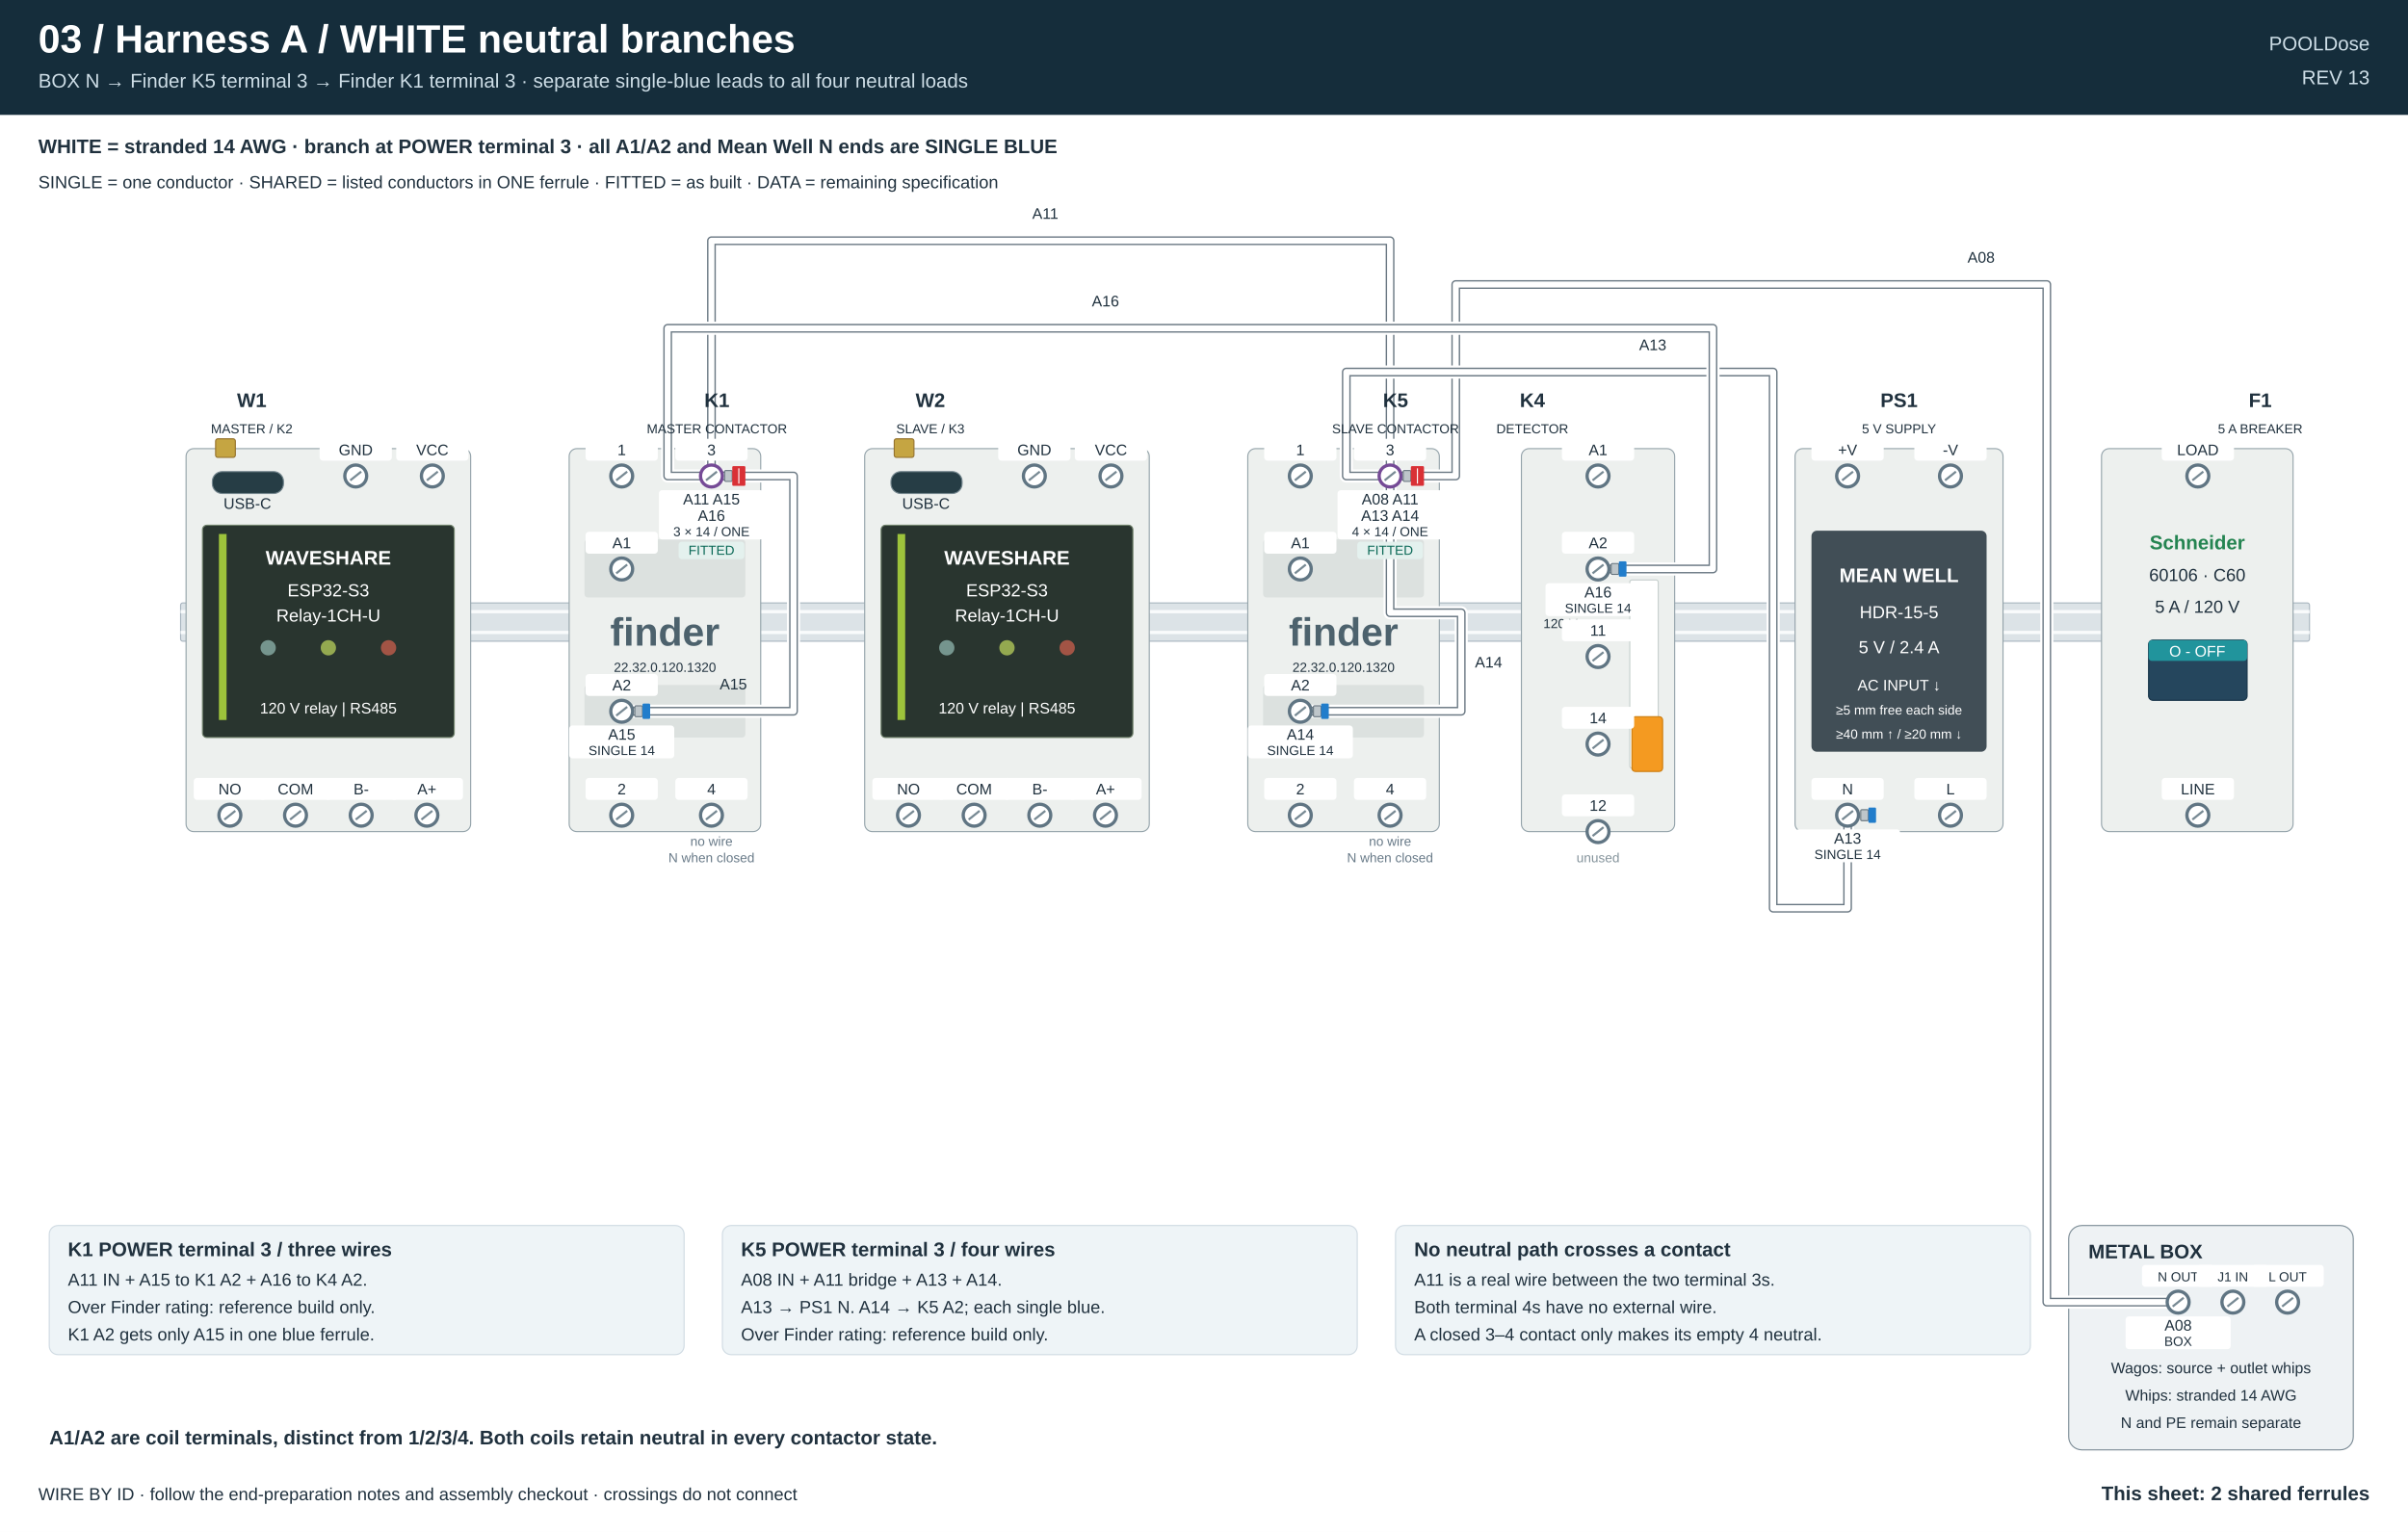
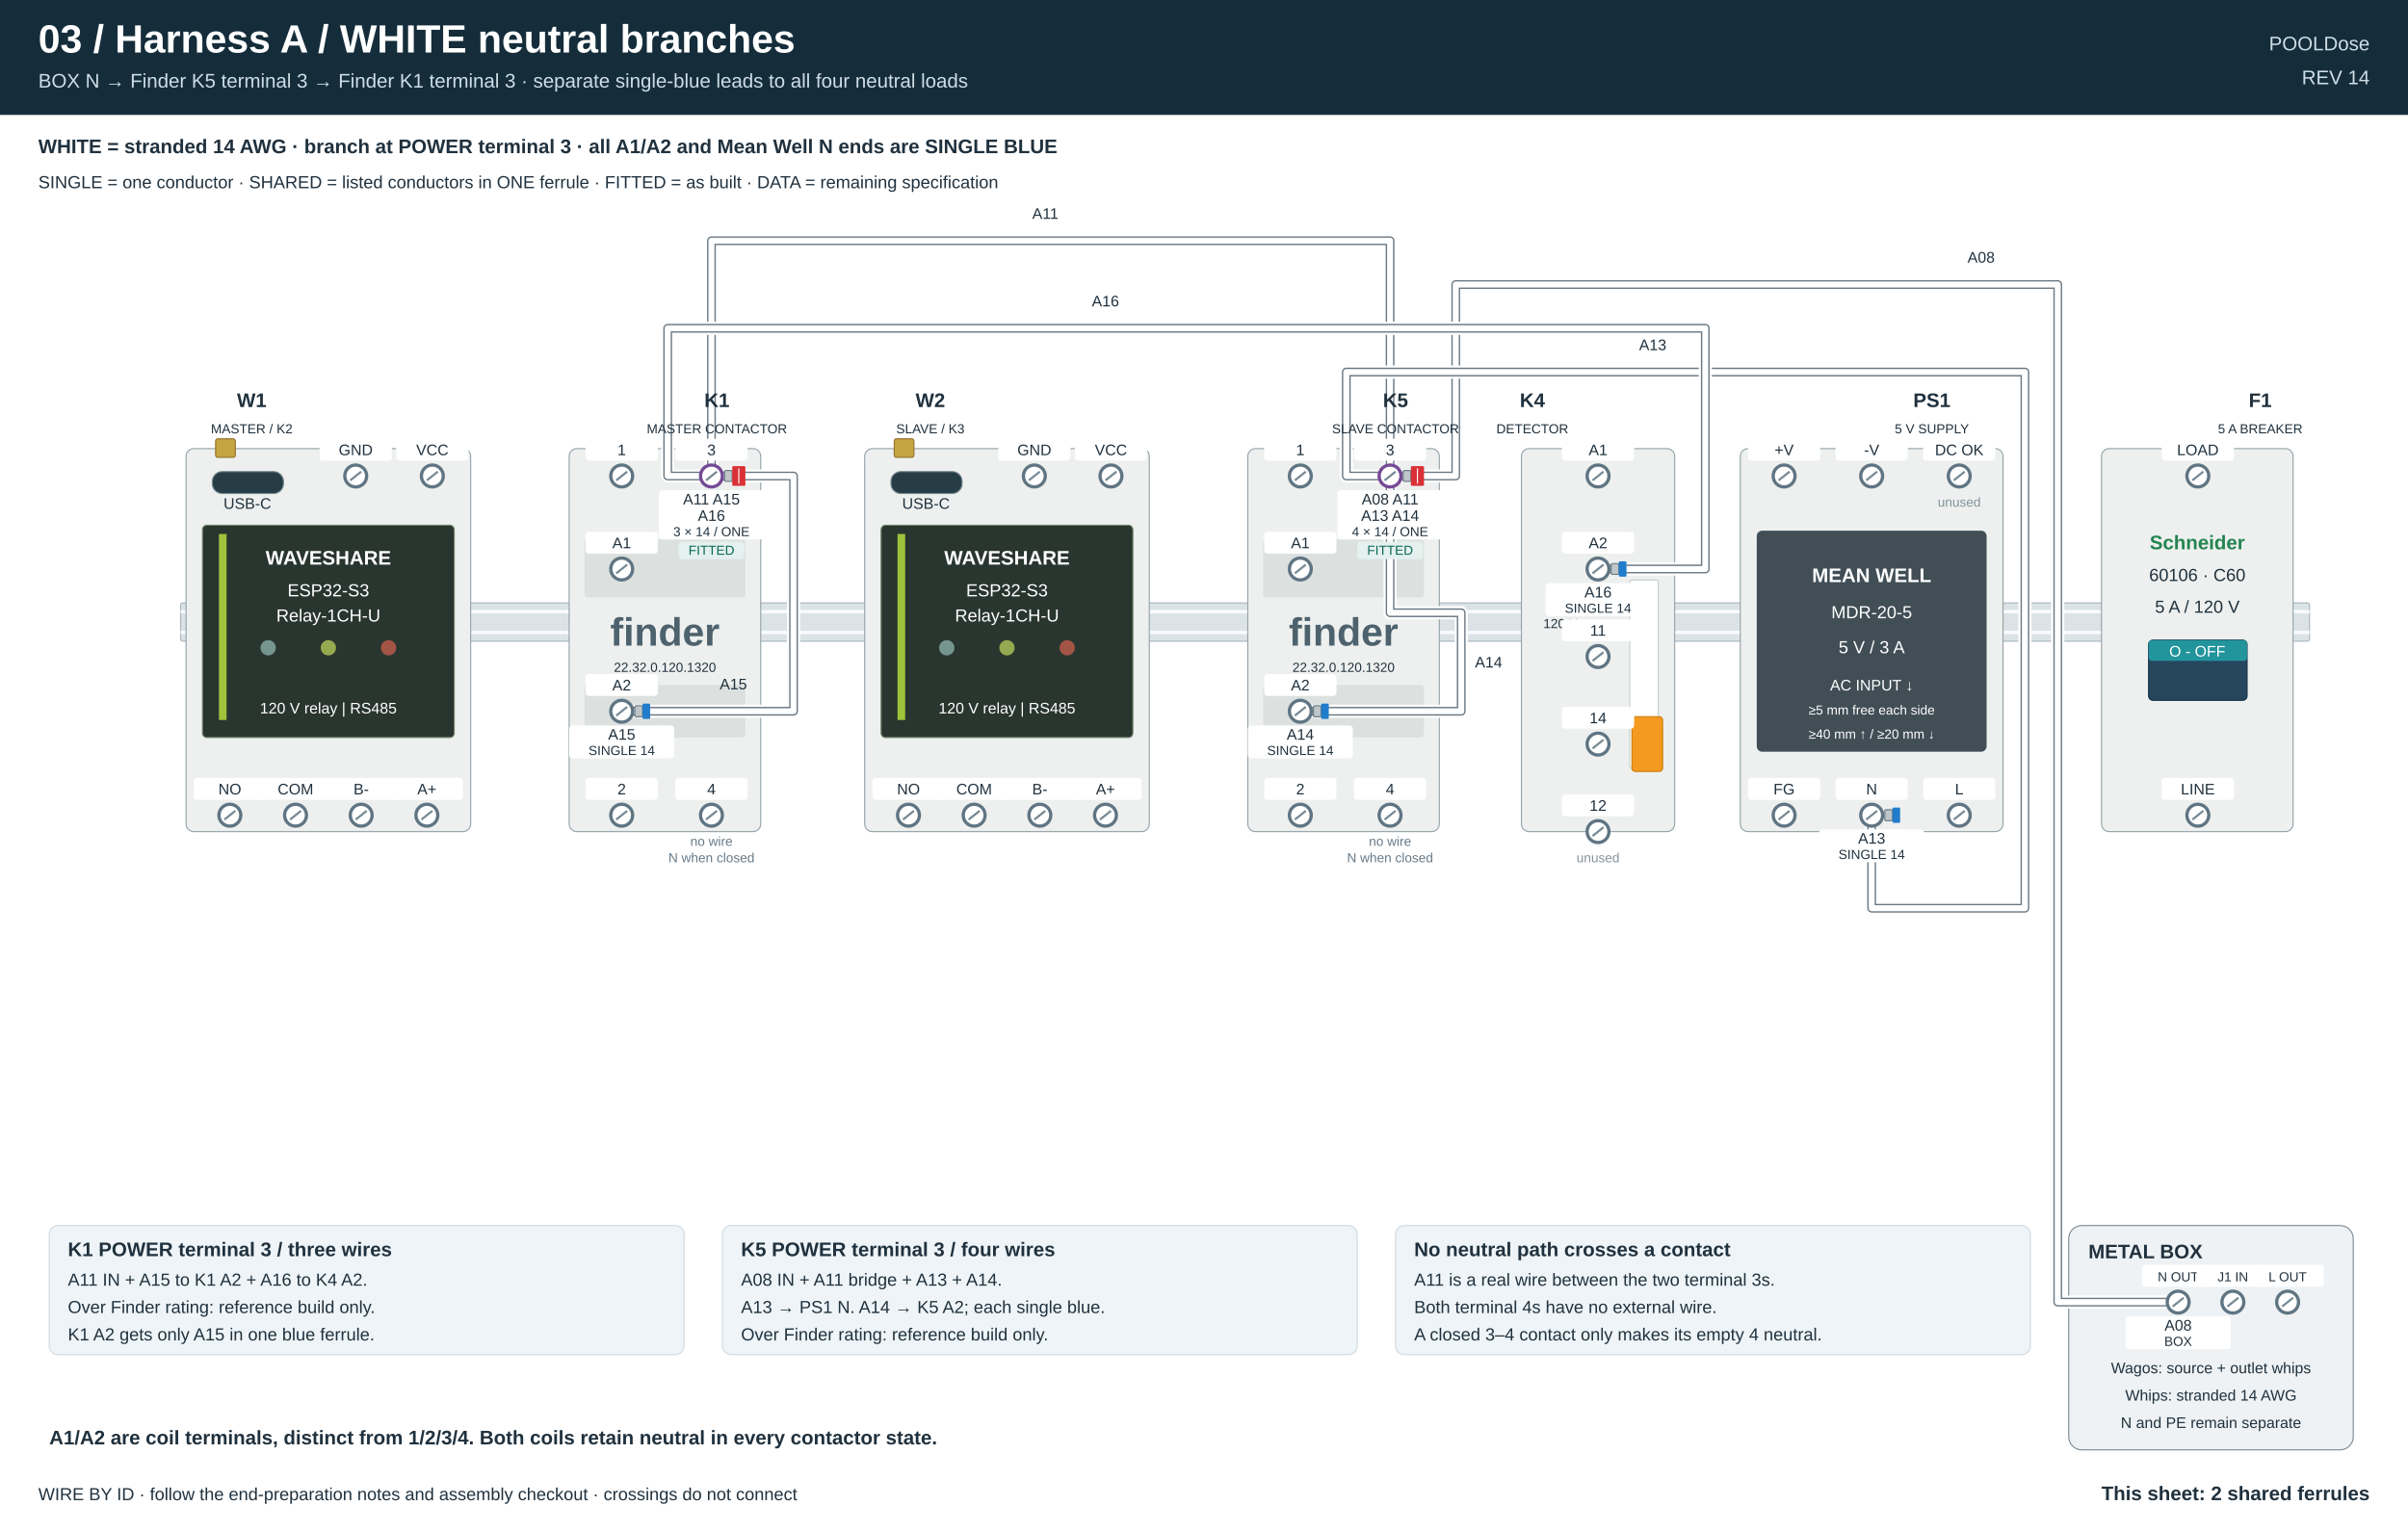
<svg xmlns="http://www.w3.org/2000/svg" width="2200" height="1400" viewBox="0 0 2200 1400" role="img" aria-label="A / WHITE neutral">
  <style>text{font-family:Arial,Helvetica,sans-serif;fill:#20313e}
.t-title{font-size:36px;font-weight:700;fill:white}.t-sub{font-size:18px;fill:#cedee7}
.t-label{font-size:18px;font-weight:700}.t-small{font-size:16px}.t-tiny{font-size:14px}
.t-micro{font-size:12px}.t-white{fill:white}.t-muted{fill:#677987}
.wire{cursor:pointer}.wire path{fill:none;stroke-linecap:round;stroke-linejoin:round}
.endpoint{cursor:pointer}.wire.muted,.endpoint.muted{opacity:.12}.wire.selected .halo{stroke:#f3bb42;stroke-width:15}
.endpoint.selected .screw{fill:#ffe599;stroke:#916012;stroke-width:4}
.wire:focus,.endpoint:focus{outline:3px solid #e7ac36}.unused{fill:#85939d}
</style>
  <rect x="0" y="0" width="2200" height="1400" fill="#fff" stroke="none" rx="0" />
  <rect x="0" y="0" width="2200" height="105" fill="#152d3b" stroke="none" rx="0" />
  <text x="35" y="48" class="t-title">03  /  Harness A / WHITE neutral branches</text>
  <text x="35" y="80" class="t-sub">BOX N → Finder K5 terminal 3 → Finder K1 terminal 3 · separate single-blue leads to all four neutral loads</text>
  <text x="2165" y="46" class="t-sub" text-anchor="end">POOLDose</text>
-   <text x="2165" y="77" class="t-sub" text-anchor="end">REV 13</text>
+   <text x="2165" y="77" class="t-sub" text-anchor="end">REV 14</text>
  <text x="35" y="140" class="t-label">WHITE = stranded 14 AWG   ·   branch at POWER terminal 3   ·   all A1/A2 and Mean Well N ends are SINGLE BLUE</text>
  <text x="35" y="172" class="t-small">SINGLE = one conductor   ·   SHARED = listed conductors in ONE ferrule   ·   FITTED = as built   ·   DATA = remaining specification</text>
  <rect x="165" y="551" width="1945" height="35" fill="#dce3e7" stroke="#a8b5bf" rx="2" />
  <path d="M165 559 H2110 M165 578 H2110" fill="none" stroke="#f9fbfc" stroke-width="3" />
  <g class="device" data-device="W1" data-x="170">
    <rect x="170" y="410" width="260" height="350" fill="#edf0ee" stroke="#94a3aa" rx="7" />
    <rect x="185" y="480" width="230" height="194" fill="#29352f" stroke="#70826b" rx="4" />
    <rect x="200" y="488" width="7" height="170" fill="#9dc33b" stroke="none" rx="0" />
    <text x="300.0" y="516" class="t-label" text-anchor="middle" style="fill:#fff">WAVESHARE</text>
    <text x="300.0" y="545" class="t-small" text-anchor="middle" style="fill:#fff">ESP32-S3</text>
    <text x="300.0" y="568" class="t-small" text-anchor="middle" style="fill:#fff">Relay-1CH-U</text>
    <circle cx="245" cy="592" r="7" fill="#75958e" stroke="none" />
    <circle cx="300" cy="592" r="7" fill="#94a950" stroke="none" />
    <circle cx="355" cy="592" r="7" fill="#a25445" stroke="none" />
    <text x="300.0" y="652" class="t-tiny" text-anchor="middle" style="fill:#fff">120 V relay | RS485</text>
    <rect x="194" y="431" width="65" height="20" fill="#263d45" stroke="#74868e" rx="9" />
    <text x="226" y="465" class="t-tiny" text-anchor="middle">USB-C</text>
    <rect x="197" y="401" width="18" height="17" fill="#c5a542" stroke="#94712c" rx="2" />
  </g>
  <g class="device" data-device="K1" data-x="520">
    <rect x="520" y="410" width="175" height="350" fill="#edf0ee" stroke="#94a3aa" rx="7" />
    <rect x="534" y="493" width="147" height="53" fill="#dce1df" stroke="none" rx="3" />
    <rect x="534" y="626" width="147" height="48" fill="#dce1df" stroke="none" rx="3" />
    <text x="607.5" y="590" class="t-title" text-anchor="middle" style="fill:#4d626d">finder</text>
    <text x="607.5" y="614" class="t-micro" text-anchor="middle">22.32.0.120.1320</text>
  </g>
  <g class="device" data-device="W2" data-x="790">
    <rect x="790" y="410" width="260" height="350" fill="#edf0ee" stroke="#94a3aa" rx="7" />
    <rect x="805" y="480" width="230" height="194" fill="#29352f" stroke="#70826b" rx="4" />
    <rect x="820" y="488" width="7" height="170" fill="#9dc33b" stroke="none" rx="0" />
    <text x="920.0" y="516" class="t-label" text-anchor="middle" style="fill:#fff">WAVESHARE</text>
    <text x="920.0" y="545" class="t-small" text-anchor="middle" style="fill:#fff">ESP32-S3</text>
    <text x="920.0" y="568" class="t-small" text-anchor="middle" style="fill:#fff">Relay-1CH-U</text>
    <circle cx="865" cy="592" r="7" fill="#75958e" stroke="none" />
    <circle cx="920" cy="592" r="7" fill="#94a950" stroke="none" />
    <circle cx="975" cy="592" r="7" fill="#a25445" stroke="none" />
    <text x="920.0" y="652" class="t-tiny" text-anchor="middle" style="fill:#fff">120 V relay | RS485</text>
    <rect x="814" y="431" width="65" height="20" fill="#263d45" stroke="#74868e" rx="9" />
    <text x="846" y="465" class="t-tiny" text-anchor="middle">USB-C</text>
    <rect x="817" y="401" width="18" height="17" fill="#c5a542" stroke="#94712c" rx="2" />
  </g>
  <g class="device" data-device="K5" data-x="1140">
    <rect x="1140" y="410" width="175" height="350" fill="#edf0ee" stroke="#94a3aa" rx="7" />
    <rect x="1154" y="493" width="147" height="53" fill="#dce1df" stroke="none" rx="3" />
    <rect x="1154" y="626" width="147" height="48" fill="#dce1df" stroke="none" rx="3" />
    <text x="1227.5" y="590" class="t-title" text-anchor="middle" style="fill:#4d626d">finder</text>
    <text x="1227.5" y="614" class="t-micro" text-anchor="middle">22.32.0.120.1320</text>
  </g>
  <g class="device" data-device="K4" data-x="1390">
    <rect x="1390" y="410" width="140" height="350" fill="#edf0ee" stroke="#94a3aa" rx="7" />
    <rect x="1489" y="530" width="26" height="172" fill="#fff" stroke="#c6cfcd" rx="2" />
    <rect x="1491" y="655" width="28" height="50" fill="#f49a21" stroke="#cc7b0c" rx="3" />
    <text x="1410" y="574" class="t-micro">120 V</text>
  </g>
-   <g class="device" data-device="PS1" data-x="1640">
-     <rect x="1640" y="410" width="190" height="350" fill="#edf0ee" stroke="#94a3aa" rx="7" />
-     <rect x="1655" y="485" width="160" height="202" fill="#414e56" stroke="none" rx="5" />
-     <text x="1735.0" y="532" class="t-label" text-anchor="middle" style="fill:#fff">MEAN WELL</text>
-     <text x="1735.0" y="565" class="t-small" text-anchor="middle" style="fill:#fff">HDR-15-5</text>
-     <text x="1735.0" y="597" class="t-small" text-anchor="middle" style="fill:#fff">5 V / 2.4 A</text>
-     <text x="1735.0" y="631" class="t-tiny" text-anchor="middle" style="fill:#fff">AC INPUT ↓</text>
-     <text x="1735.0" y="653" class="t-micro" text-anchor="middle" style="fill:#fff">≥5 mm free each side</text>
-     <text x="1735.0" y="675" class="t-micro" text-anchor="middle" style="fill:#fff">≥40 mm ↑ / ≥20 mm ↓</text>
+   <g class="device" data-device="PS1" data-x="1590">
+     <rect x="1590" y="410" width="240" height="350" fill="#edf0ee" stroke="#94a3aa" rx="7" />
+     <rect x="1605" y="485" width="210" height="202" fill="#414e56" stroke="none" rx="5" />
+     <text x="1710.0" y="532" class="t-label" text-anchor="middle" style="fill:#fff">MEAN WELL</text>
+     <text x="1710.0" y="565" class="t-small" text-anchor="middle" style="fill:#fff">MDR-20-5</text>
+     <text x="1710.0" y="597" class="t-small" text-anchor="middle" style="fill:#fff">5 V / 3 A</text>
+     <text x="1710.0" y="631" class="t-tiny" text-anchor="middle" style="fill:#fff">AC INPUT ↓</text>
+     <text x="1710.0" y="653" class="t-micro" text-anchor="middle" style="fill:#fff">≥5 mm free each side</text>
+     <text x="1710.0" y="675" class="t-micro" text-anchor="middle" style="fill:#fff">≥40 mm ↑ / ≥20 mm ↓</text>
  </g>
  <g class="device" data-device="F1" data-x="1920">
    <rect x="1920" y="410" width="175" height="350" fill="#edf0ee" stroke="#94a3aa" rx="7" />
    <text x="2007.5" y="502" class="t-label" text-anchor="middle" style="fill:#248451">Schneider</text>
    <text x="2007.5" y="531" class="t-small" text-anchor="middle">60106 · C60</text>
    <text x="2007.5" y="560" class="t-small" text-anchor="middle">5 A / 120 V</text>
    <rect x="1963" y="585" width="90" height="55" fill="#25465d" stroke="#153246" rx="4" />
    <rect x="1963" y="585" width="90" height="19" fill="#21949c" stroke="none" rx="3" />
    <text x="2007.5" y="600" class="t-tiny" text-anchor="middle" style="fill:#fff">O - OFF</text>
  </g>
  <rect x="1890" y="1120" width="260" height="205" fill="#eef2f4" stroke="#7b8b95" rx="12" />
  <text x="1908" y="1150" class="t-label">METAL BOX</text>
  <text x="2020" y="1255" class="t-tiny" text-anchor="middle">Wagos: source + outlet whips</text>
  <text x="2020" y="1280" class="t-tiny" text-anchor="middle">Whips: stranded 14 AWG</text>
  <text x="2020" y="1305" class="t-tiny" text-anchor="middle">N and PE remain separate</text>
  <g class="wire" data-wires="A08" tabindex="0" role="button" aria-label="A08: White, Inside metal box: neutral Wago joins source-whip neutral, outlet-whip neutral and white A08 lead OUT to K5 Finder: top outer RIGHT / neutral branch screw 3">
-     <path d="M1990,1190 L1870,1190 L1870,260 L1330,260 L1330,435 L1270,435" fill="none" stroke="#fff" stroke-width="12" class="halo" />
-     <path d="M1990,1190 L1870,1190 L1870,260 L1330,260 L1330,435 L1270,435" fill="none" stroke="#6a7883" stroke-width="8" />
-     <path d="M1990,1190 L1870,1190 L1870,260 L1330,260 L1330,435 L1270,435" fill="none" stroke="#ffffff" stroke-width="5.5" id="wire-A08" data-from="BOX:N" data-to="K5:3" />
+     <path d="M1990,1190 L1880,1190 L1880,260 L1330,260 L1330,435 L1270,435" fill="none" stroke="#fff" stroke-width="12" class="halo" />
+     <path d="M1990,1190 L1880,1190 L1880,260 L1330,260 L1330,435 L1270,435" fill="none" stroke="#6a7883" stroke-width="8" />
+     <path d="M1990,1190 L1880,1190 L1880,260 L1330,260 L1330,435 L1270,435" fill="none" stroke="#ffffff" stroke-width="5.5" id="wire-A08" data-from="BOX:N" data-to="K5:3" />
  </g>
  <g class="wire" data-wires="A11" tabindex="0" role="button" aria-label="A11: White, K5 Finder: top outer RIGHT / neutral branch screw 3 to K1 Finder: top outer RIGHT / neutral branch screw 3">
    <path d="M1270,435 L1270,220 L650,220 L650,435" fill="none" stroke="#fff" stroke-width="12" class="halo" />
    <path d="M1270,435 L1270,220 L650,220 L650,435" fill="none" stroke="#6a7883" stroke-width="8" />
    <path d="M1270,435 L1270,220 L650,220 L650,435" fill="none" stroke="#ffffff" stroke-width="5.5" id="wire-A11" data-from="K5:3" data-to="K1:3" />
  </g>
-   <g class="wire" data-wires="A13" tabindex="0" role="button" aria-label="A13: White, K5 Finder: top outer RIGHT / neutral branch screw 3 to PS1 bottom LEFT N, terminal 3">
-     <path d="M1270,435 L1230,435 L1230,340 L1620,340 L1620,830 L1688,830 L1688,745" fill="none" stroke="#fff" stroke-width="12" class="halo" />
-     <path d="M1270,435 L1230,435 L1230,340 L1620,340 L1620,830 L1688,830 L1688,745" fill="none" stroke="#6a7883" stroke-width="8" />
-     <path d="M1270,435 L1230,435 L1230,340 L1620,340 L1620,830 L1688,830 L1688,745" fill="none" stroke="#ffffff" stroke-width="5.5" id="wire-A13" data-from="K5:3" data-to="PS1:N" />
+   <g class="wire" data-wires="A13" tabindex="0" role="button" aria-label="A13: White, K5 Finder: top outer RIGHT / neutral branch screw 3 to PS1 bottom MIDDLE N">
+     <path d="M1270,435 L1230,435 L1230,340 L1850,340 L1850,830 L1710,830 L1710,745" fill="none" stroke="#fff" stroke-width="12" class="halo" />
+     <path d="M1270,435 L1230,435 L1230,340 L1850,340 L1850,830 L1710,830 L1710,745" fill="none" stroke="#6a7883" stroke-width="8" />
+     <path d="M1270,435 L1230,435 L1230,340 L1850,340 L1850,830 L1710,830 L1710,745" fill="none" stroke="#ffffff" stroke-width="5.5" id="wire-A13" data-from="K5:3" data-to="PS1:N" />
  </g>
  <g class="wire" data-wires="A14" tabindex="0" role="button" aria-label="A14: White, K5 Finder: top outer RIGHT / neutral branch screw 3 to K5 Finder: lower inner ledge screw A2">
    <path d="M1270,435 L1270,560 L1335,560 L1335,650 L1188,650" fill="none" stroke="#fff" stroke-width="12" class="halo" />
    <path d="M1270,435 L1270,560 L1335,560 L1335,650 L1188,650" fill="none" stroke="#6a7883" stroke-width="8" />
    <path d="M1270,435 L1270,560 L1335,560 L1335,650 L1188,650" fill="none" stroke="#ffffff" stroke-width="5.5" id="wire-A14" data-from="K5:3" data-to="K5:A2" />
  </g>
  <g class="wire" data-wires="A15" tabindex="0" role="button" aria-label="A15: White, K1 Finder: top outer RIGHT / neutral branch screw 3 to K1 Finder: lower inner ledge screw A2">
    <path d="M650,435 L725,435 L725,650 L568,650" fill="none" stroke="#fff" stroke-width="12" class="halo" />
    <path d="M650,435 L725,435 L725,650 L568,650" fill="none" stroke="#6a7883" stroke-width="8" />
    <path d="M650,435 L725,435 L725,650 L568,650" fill="none" stroke="#ffffff" stroke-width="5.5" id="wire-A15" data-from="K1:3" data-to="K1:A2" />
  </g>
  <g class="wire" data-wires="A16" tabindex="0" role="button" aria-label="A16: White, K1 Finder: top outer RIGHT / neutral branch screw 3 to K4 top inner A2 input clamp">
-     <path d="M650,435 L610,435 L610,300 L1565,300 L1565,520 L1460,520" fill="none" stroke="#fff" stroke-width="12" class="halo" />
-     <path d="M650,435 L610,435 L610,300 L1565,300 L1565,520 L1460,520" fill="none" stroke="#6a7883" stroke-width="8" />
-     <path d="M650,435 L610,435 L610,300 L1565,300 L1565,520 L1460,520" fill="none" stroke="#ffffff" stroke-width="5.5" id="wire-A16" data-from="K1:3" data-to="K4:A2" />
+     <path d="M650,435 L610,435 L610,300 L1558,300 L1558,520 L1460,520" fill="none" stroke="#fff" stroke-width="12" class="halo" />
+     <path d="M650,435 L610,435 L610,300 L1558,300 L1558,520 L1460,520" fill="none" stroke="#6a7883" stroke-width="8" />
+     <path d="M650,435 L610,435 L610,300 L1558,300 L1558,520 L1460,520" fill="none" stroke="#ffffff" stroke-width="5.5" id="wire-A16" data-from="K1:3" data-to="K4:A2" />
  </g>
  <text x="230" y="372" class="t-label" text-anchor="middle">W1</text>
  <text x="230" y="396" class="t-micro" text-anchor="middle">MASTER / K2</text>
  <text x="655" y="372" class="t-label" text-anchor="middle">K1</text>
  <text x="655" y="396" class="t-micro" text-anchor="middle">MASTER CONTACTOR</text>
  <text x="850" y="372" class="t-label" text-anchor="middle">W2</text>
  <text x="850" y="396" class="t-micro" text-anchor="middle">SLAVE / K3</text>
  <text x="1275" y="372" class="t-label" text-anchor="middle">K5</text>
  <text x="1275" y="396" class="t-micro" text-anchor="middle">SLAVE CONTACTOR</text>
  <text x="1400" y="372" class="t-label" text-anchor="middle">K4</text>
  <text x="1400" y="396" class="t-micro" text-anchor="middle">DETECTOR</text>
-   <text x="1735" y="372" class="t-label" text-anchor="middle">PS1</text>
-   <text x="1735" y="396" class="t-micro" text-anchor="middle">5 V SUPPLY</text>
+   <text x="1765" y="372" class="t-label" text-anchor="middle">PS1</text>
+   <text x="1765" y="396" class="t-micro" text-anchor="middle">5 V SUPPLY</text>
  <text x="2065" y="372" class="t-label" text-anchor="middle">F1</text>
  <text x="2065" y="396" class="t-micro" text-anchor="middle">5 A BREAKER</text>
  <g class="endpoint" data-endpoint="W1:GND" data-wires="" data-prep="" data-status="">
    <circle cx="325" cy="435" r="10" fill="#fff" stroke="#607583" class="screw" stroke-width="3" />
    <path d="M320 439 l10 -8" fill="none" stroke="#788a94" stroke-width="2" />
    <rect x="292" y="401" width="66" height="20" fill="#fff" stroke="none" rx="3" />
    <text x="325" y="416" class="t-tiny" text-anchor="middle">GND</text>
  </g>
  <g class="endpoint" data-endpoint="W1:VCC" data-wires="" data-prep="" data-status="">
    <circle cx="395" cy="435" r="10" fill="#fff" stroke="#607583" class="screw" stroke-width="3" />
    <path d="M390 439 l10 -8" fill="none" stroke="#788a94" stroke-width="2" />
    <rect x="362" y="401" width="66" height="20" fill="#fff" stroke="none" rx="3" />
    <text x="395" y="416" class="t-tiny" text-anchor="middle">VCC</text>
  </g>
  <g class="endpoint" data-endpoint="W1:NO" data-wires="" data-prep="" data-status="">
    <circle cx="210" cy="745" r="10" fill="#fff" stroke="#607583" class="screw" stroke-width="3" />
    <path d="M205 749 l10 -8" fill="none" stroke="#788a94" stroke-width="2" />
    <rect x="177" y="711" width="66" height="20" fill="#fff" stroke="none" rx="3" />
    <text x="210" y="726" class="t-tiny" text-anchor="middle">NO</text>
  </g>
  <g class="endpoint" data-endpoint="W1:COM" data-wires="" data-prep="" data-status="">
    <circle cx="270" cy="745" r="10" fill="#fff" stroke="#607583" class="screw" stroke-width="3" />
    <path d="M265 749 l10 -8" fill="none" stroke="#788a94" stroke-width="2" />
    <rect x="237" y="711" width="66" height="20" fill="#fff" stroke="none" rx="3" />
    <text x="270" y="726" class="t-tiny" text-anchor="middle">COM</text>
  </g>
  <g class="endpoint" data-endpoint="W1:B-" data-wires="" data-prep="" data-status="">
    <circle cx="330" cy="745" r="10" fill="#fff" stroke="#607583" class="screw" stroke-width="3" />
    <path d="M325 749 l10 -8" fill="none" stroke="#788a94" stroke-width="2" />
    <rect x="297" y="711" width="66" height="20" fill="#fff" stroke="none" rx="3" />
    <text x="330" y="726" class="t-tiny" text-anchor="middle">B-</text>
  </g>
  <g class="endpoint" data-endpoint="W1:A+" data-wires="" data-prep="" data-status="">
    <circle cx="390" cy="745" r="10" fill="#fff" stroke="#607583" class="screw" stroke-width="3" />
    <path d="M385 749 l10 -8" fill="none" stroke="#788a94" stroke-width="2" />
    <rect x="357" y="711" width="66" height="20" fill="#fff" stroke="none" rx="3" />
    <text x="390" y="726" class="t-tiny" text-anchor="middle">A+</text>
  </g>
  <g class="endpoint" data-endpoint="K1:1" data-wires="" data-prep="" data-status="">
    <circle cx="568" cy="435" r="10" fill="#fff" stroke="#607583" class="screw" stroke-width="3" />
    <path d="M563 439 l10 -8" fill="none" stroke="#788a94" stroke-width="2" />
    <rect x="535" y="401" width="66" height="20" fill="#fff" stroke="none" rx="3" />
    <text x="568" y="416" class="t-tiny" text-anchor="middle">1</text>
  </g>
  <g class="endpoint" data-endpoint="K1:3" data-wires="A11 A15 A16" data-prep="M3_14" data-status="FITTED">
    <circle cx="650" cy="435" r="10" fill="#fff" stroke="#754a96" class="screw" stroke-width="3" />
    <path d="M645 439 l10 -8" fill="none" stroke="#788a94" stroke-width="2" />
    <rect x="617" y="401" width="66" height="20" fill="#fff" stroke="none" rx="3" />
    <text x="650" y="416" class="t-tiny" text-anchor="middle">3</text>
    <rect x="602" y="448" width="96" height="45" fill="#fff" stroke="none" rx="3" />
    <text x="650" y="461" class="t-tiny" text-anchor="middle">A11 A15</text>
    <text x="650" y="476" class="t-tiny" text-anchor="middle">A16</text>
    <text x="650" y="490" class="t-micro" text-anchor="middle">3 × 14 / ONE</text>
    <rect x="620" y="495" width="60" height="16" fill="#e4f1ee" stroke="none" rx="3" />
    <text x="650" y="507" class="t-micro" text-anchor="middle" style="fill:#0a6856">FITTED</text>
    <rect x="662" y="430" width="7" height="10" fill="#bec6ca" stroke="#67757e" rx="1" />
    <rect x="669" y="426" width="12" height="18" fill="#d93136" stroke="none" rx="1" />
    <path d="M675 428 V442" fill="none" stroke="#fff" stroke-width="1" />
  </g>
  <g class="endpoint" data-endpoint="K1:A1" data-wires="" data-prep="" data-status="">
    <circle cx="568" cy="520" r="10" fill="#fff" stroke="#607583" class="screw" stroke-width="3" />
    <path d="M563 524 l10 -8" fill="none" stroke="#788a94" stroke-width="2" />
    <rect x="535" y="486" width="66" height="20" fill="#fff" stroke="none" rx="3" />
    <text x="568" y="501" class="t-tiny" text-anchor="middle">A1</text>
  </g>
  <g class="endpoint" data-endpoint="K1:A2" data-wires="A15" data-prep="S14" data-status="FITTED">
    <circle cx="568" cy="650" r="10" fill="#fff" stroke="#607583" class="screw" stroke-width="3" />
    <path d="M563 654 l10 -8" fill="none" stroke="#788a94" stroke-width="2" />
    <rect x="535" y="616" width="66" height="20" fill="#fff" stroke="none" rx="3" />
    <text x="568" y="631" class="t-tiny" text-anchor="middle">A2</text>
    <rect x="520" y="663" width="96" height="30" fill="#fff" stroke="none" rx="3" />
    <text x="568" y="676" class="t-tiny" text-anchor="middle">A15</text>
    <text x="568" y="690" class="t-micro" text-anchor="middle">SINGLE 14</text>
    <rect x="580" y="645" width="7" height="10" fill="#bec6ca" stroke="#67757e" rx="1" />
    <rect x="587" y="643" width="7" height="14" fill="#217dcb" stroke="none" rx="1" />
  </g>
  <g class="endpoint" data-endpoint="K1:2" data-wires="" data-prep="" data-status="">
    <circle cx="568" cy="745" r="10" fill="#fff" stroke="#607583" class="screw" stroke-width="3" />
    <path d="M563 749 l10 -8" fill="none" stroke="#788a94" stroke-width="2" />
    <rect x="535" y="711" width="66" height="20" fill="#fff" stroke="none" rx="3" />
    <text x="568" y="726" class="t-tiny" text-anchor="middle">2</text>
  </g>
  <g class="endpoint" data-endpoint="K1:4" data-wires="" data-prep="" data-status="">
    <circle cx="650" cy="745" r="10" fill="#fff" stroke="#607583" class="screw" stroke-width="3" />
    <path d="M645 749 l10 -8" fill="none" stroke="#788a94" stroke-width="2" />
    <rect x="617" y="711" width="66" height="20" fill="#fff" stroke="none" rx="3" />
    <text x="650" y="726" class="t-tiny" text-anchor="middle">4</text>
    <text x="650" y="773" class="t-micro" text-anchor="middle" style="fill:#677987">no wire</text>
    <text x="650" y="788" class="t-micro" text-anchor="middle" style="fill:#677987">N when closed</text>
  </g>
  <g class="endpoint" data-endpoint="W2:GND" data-wires="" data-prep="" data-status="">
    <circle cx="945" cy="435" r="10" fill="#fff" stroke="#607583" class="screw" stroke-width="3" />
    <path d="M940 439 l10 -8" fill="none" stroke="#788a94" stroke-width="2" />
    <rect x="912" y="401" width="66" height="20" fill="#fff" stroke="none" rx="3" />
    <text x="945" y="416" class="t-tiny" text-anchor="middle">GND</text>
  </g>
  <g class="endpoint" data-endpoint="W2:VCC" data-wires="" data-prep="" data-status="">
    <circle cx="1015" cy="435" r="10" fill="#fff" stroke="#607583" class="screw" stroke-width="3" />
    <path d="M1010 439 l10 -8" fill="none" stroke="#788a94" stroke-width="2" />
    <rect x="982" y="401" width="66" height="20" fill="#fff" stroke="none" rx="3" />
    <text x="1015" y="416" class="t-tiny" text-anchor="middle">VCC</text>
  </g>
  <g class="endpoint" data-endpoint="W2:NO" data-wires="" data-prep="" data-status="">
    <circle cx="830" cy="745" r="10" fill="#fff" stroke="#607583" class="screw" stroke-width="3" />
    <path d="M825 749 l10 -8" fill="none" stroke="#788a94" stroke-width="2" />
    <rect x="797" y="711" width="66" height="20" fill="#fff" stroke="none" rx="3" />
    <text x="830" y="726" class="t-tiny" text-anchor="middle">NO</text>
  </g>
  <g class="endpoint" data-endpoint="W2:COM" data-wires="" data-prep="" data-status="">
    <circle cx="890" cy="745" r="10" fill="#fff" stroke="#607583" class="screw" stroke-width="3" />
    <path d="M885 749 l10 -8" fill="none" stroke="#788a94" stroke-width="2" />
    <rect x="857" y="711" width="66" height="20" fill="#fff" stroke="none" rx="3" />
    <text x="890" y="726" class="t-tiny" text-anchor="middle">COM</text>
  </g>
  <g class="endpoint" data-endpoint="W2:B-" data-wires="" data-prep="" data-status="">
    <circle cx="950" cy="745" r="10" fill="#fff" stroke="#607583" class="screw" stroke-width="3" />
    <path d="M945 749 l10 -8" fill="none" stroke="#788a94" stroke-width="2" />
    <rect x="917" y="711" width="66" height="20" fill="#fff" stroke="none" rx="3" />
    <text x="950" y="726" class="t-tiny" text-anchor="middle">B-</text>
  </g>
  <g class="endpoint" data-endpoint="W2:A+" data-wires="" data-prep="" data-status="">
    <circle cx="1010" cy="745" r="10" fill="#fff" stroke="#607583" class="screw" stroke-width="3" />
    <path d="M1005 749 l10 -8" fill="none" stroke="#788a94" stroke-width="2" />
    <rect x="977" y="711" width="66" height="20" fill="#fff" stroke="none" rx="3" />
    <text x="1010" y="726" class="t-tiny" text-anchor="middle">A+</text>
  </g>
  <g class="endpoint" data-endpoint="K5:1" data-wires="" data-prep="" data-status="">
    <circle cx="1188" cy="435" r="10" fill="#fff" stroke="#607583" class="screw" stroke-width="3" />
    <path d="M1183 439 l10 -8" fill="none" stroke="#788a94" stroke-width="2" />
    <rect x="1155" y="401" width="66" height="20" fill="#fff" stroke="none" rx="3" />
    <text x="1188" y="416" class="t-tiny" text-anchor="middle">1</text>
  </g>
  <g class="endpoint" data-endpoint="K5:3" data-wires="A08 A11 A13 A14" data-prep="M4_14" data-status="FITTED">
    <circle cx="1270" cy="435" r="10" fill="#fff" stroke="#754a96" class="screw" stroke-width="3" />
    <path d="M1265 439 l10 -8" fill="none" stroke="#788a94" stroke-width="2" />
    <rect x="1237" y="401" width="66" height="20" fill="#fff" stroke="none" rx="3" />
    <text x="1270" y="416" class="t-tiny" text-anchor="middle">3</text>
    <rect x="1222" y="448" width="96" height="45" fill="#fff" stroke="none" rx="3" />
    <text x="1270" y="461" class="t-tiny" text-anchor="middle">A08 A11</text>
    <text x="1270" y="476" class="t-tiny" text-anchor="middle">A13 A14</text>
    <text x="1270" y="490" class="t-micro" text-anchor="middle">4 × 14 / ONE</text>
    <rect x="1240" y="495" width="60" height="16" fill="#e4f1ee" stroke="none" rx="3" />
    <text x="1270" y="507" class="t-micro" text-anchor="middle" style="fill:#0a6856">FITTED</text>
    <rect x="1282" y="430" width="7" height="10" fill="#bec6ca" stroke="#67757e" rx="1" />
    <rect x="1289" y="426" width="12" height="18" fill="#d93136" stroke="none" rx="1" />
    <path d="M1295 428 V442" fill="none" stroke="#fff" stroke-width="1" />
  </g>
  <g class="endpoint" data-endpoint="K5:A1" data-wires="" data-prep="" data-status="">
    <circle cx="1188" cy="520" r="10" fill="#fff" stroke="#607583" class="screw" stroke-width="3" />
    <path d="M1183 524 l10 -8" fill="none" stroke="#788a94" stroke-width="2" />
    <rect x="1155" y="486" width="66" height="20" fill="#fff" stroke="none" rx="3" />
    <text x="1188" y="501" class="t-tiny" text-anchor="middle">A1</text>
  </g>
  <g class="endpoint" data-endpoint="K5:A2" data-wires="A14" data-prep="S14" data-status="FITTED">
    <circle cx="1188" cy="650" r="10" fill="#fff" stroke="#607583" class="screw" stroke-width="3" />
    <path d="M1183 654 l10 -8" fill="none" stroke="#788a94" stroke-width="2" />
    <rect x="1155" y="616" width="66" height="20" fill="#fff" stroke="none" rx="3" />
    <text x="1188" y="631" class="t-tiny" text-anchor="middle">A2</text>
    <rect x="1140" y="663" width="96" height="30" fill="#fff" stroke="none" rx="3" />
    <text x="1188" y="676" class="t-tiny" text-anchor="middle">A14</text>
    <text x="1188" y="690" class="t-micro" text-anchor="middle">SINGLE 14</text>
    <rect x="1200" y="645" width="7" height="10" fill="#bec6ca" stroke="#67757e" rx="1" />
    <rect x="1207" y="643" width="7" height="14" fill="#217dcb" stroke="none" rx="1" />
  </g>
  <g class="endpoint" data-endpoint="K5:2" data-wires="" data-prep="" data-status="">
    <circle cx="1188" cy="745" r="10" fill="#fff" stroke="#607583" class="screw" stroke-width="3" />
    <path d="M1183 749 l10 -8" fill="none" stroke="#788a94" stroke-width="2" />
    <rect x="1155" y="711" width="66" height="20" fill="#fff" stroke="none" rx="3" />
    <text x="1188" y="726" class="t-tiny" text-anchor="middle">2</text>
  </g>
  <g class="endpoint" data-endpoint="K5:4" data-wires="" data-prep="" data-status="">
    <circle cx="1270" cy="745" r="10" fill="#fff" stroke="#607583" class="screw" stroke-width="3" />
    <path d="M1265 749 l10 -8" fill="none" stroke="#788a94" stroke-width="2" />
    <rect x="1237" y="711" width="66" height="20" fill="#fff" stroke="none" rx="3" />
    <text x="1270" y="726" class="t-tiny" text-anchor="middle">4</text>
    <text x="1270" y="773" class="t-micro" text-anchor="middle" style="fill:#677987">no wire</text>
    <text x="1270" y="788" class="t-micro" text-anchor="middle" style="fill:#677987">N when closed</text>
  </g>
  <g class="endpoint" data-endpoint="K4:A1" data-wires="" data-prep="" data-status="">
    <circle cx="1460" cy="435" r="10" fill="#fff" stroke="#607583" class="screw" stroke-width="3" />
    <path d="M1455 439 l10 -8" fill="none" stroke="#788a94" stroke-width="2" />
    <rect x="1427" y="401" width="66" height="20" fill="#fff" stroke="none" rx="3" />
    <text x="1460" y="416" class="t-tiny" text-anchor="middle">A1</text>
  </g>
  <g class="endpoint" data-endpoint="K4:A2" data-wires="A16" data-prep="S14" data-status="FITTED">
    <circle cx="1460" cy="520" r="10" fill="#fff" stroke="#607583" class="screw" stroke-width="3" />
    <path d="M1455 524 l10 -8" fill="none" stroke="#788a94" stroke-width="2" />
    <rect x="1427" y="486" width="66" height="20" fill="#fff" stroke="none" rx="3" />
    <text x="1460" y="501" class="t-tiny" text-anchor="middle">A2</text>
    <rect x="1412" y="533" width="96" height="30" fill="#fff" stroke="none" rx="3" />
    <text x="1460" y="546" class="t-tiny" text-anchor="middle">A16</text>
    <text x="1460" y="560" class="t-micro" text-anchor="middle">SINGLE 14</text>
    <rect x="1472" y="515" width="7" height="10" fill="#bec6ca" stroke="#67757e" rx="1" />
    <rect x="1479" y="513" width="7" height="14" fill="#217dcb" stroke="none" rx="1" />
  </g>
  <g class="endpoint" data-endpoint="K4:11" data-wires="" data-prep="" data-status="">
    <circle cx="1460" cy="600" r="10" fill="#fff" stroke="#607583" class="screw" stroke-width="3" />
    <path d="M1455 604 l10 -8" fill="none" stroke="#788a94" stroke-width="2" />
    <rect x="1427" y="566" width="66" height="20" fill="#fff" stroke="none" rx="3" />
    <text x="1460" y="581" class="t-tiny" text-anchor="middle">11</text>
  </g>
  <g class="endpoint" data-endpoint="K4:14" data-wires="" data-prep="" data-status="">
    <circle cx="1460" cy="680" r="10" fill="#fff" stroke="#607583" class="screw" stroke-width="3" />
    <path d="M1455 684 l10 -8" fill="none" stroke="#788a94" stroke-width="2" />
    <rect x="1427" y="646" width="66" height="20" fill="#fff" stroke="none" rx="3" />
    <text x="1460" y="661" class="t-tiny" text-anchor="middle">14</text>
  </g>
  <g class="endpoint" data-endpoint="K4:12" data-wires="" data-prep="" data-status="">
    <circle cx="1460" cy="760" r="10" fill="#fff" stroke="#607583" class="screw" stroke-width="3" />
    <path d="M1455 764 l10 -8" fill="none" stroke="#788a94" stroke-width="2" />
    <rect x="1427" y="726" width="66" height="20" fill="#fff" stroke="none" rx="3" />
    <text x="1460" y="741" class="t-tiny" text-anchor="middle">12</text>
    <text x="1460" y="788" class="t-micro" text-anchor="middle" style="fill:#84939b">unused</text>
  </g>
  <g class="endpoint" data-endpoint="PS1:+V" data-wires="" data-prep="" data-status="">
-     <circle cx="1688" cy="435" r="10" fill="#fff" stroke="#607583" class="screw" stroke-width="3" />
-     <path d="M1683 439 l10 -8" fill="none" stroke="#788a94" stroke-width="2" />
-     <rect x="1655" y="401" width="66" height="20" fill="#fff" stroke="none" rx="3" />
-     <text x="1688" y="416" class="t-tiny" text-anchor="middle">+V</text>
+     <circle cx="1630" cy="435" r="10" fill="#fff" stroke="#607583" class="screw" stroke-width="3" />
+     <path d="M1625 439 l10 -8" fill="none" stroke="#788a94" stroke-width="2" />
+     <rect x="1597" y="401" width="66" height="20" fill="#fff" stroke="none" rx="3" />
+     <text x="1630" y="416" class="t-tiny" text-anchor="middle">+V</text>
  </g>
  <g class="endpoint" data-endpoint="PS1:-V" data-wires="" data-prep="" data-status="">
-     <circle cx="1782" cy="435" r="10" fill="#fff" stroke="#607583" class="screw" stroke-width="3" />
-     <path d="M1777 439 l10 -8" fill="none" stroke="#788a94" stroke-width="2" />
-     <rect x="1749" y="401" width="66" height="20" fill="#fff" stroke="none" rx="3" />
-     <text x="1782" y="416" class="t-tiny" text-anchor="middle">-V</text>
+     <circle cx="1710" cy="435" r="10" fill="#fff" stroke="#607583" class="screw" stroke-width="3" />
+     <path d="M1705 439 l10 -8" fill="none" stroke="#788a94" stroke-width="2" />
+     <rect x="1677" y="401" width="66" height="20" fill="#fff" stroke="none" rx="3" />
+     <text x="1710" y="416" class="t-tiny" text-anchor="middle">-V</text>
+   </g>
+   <g class="endpoint" data-endpoint="PS1:DC OK" data-wires="" data-prep="" data-status="">
+     <circle cx="1790" cy="435" r="10" fill="#fff" stroke="#607583" class="screw" stroke-width="3" />
+     <path d="M1785 439 l10 -8" fill="none" stroke="#788a94" stroke-width="2" />
+     <rect x="1757" y="401" width="66" height="20" fill="#fff" stroke="none" rx="3" />
+     <text x="1790" y="416" class="t-tiny" text-anchor="middle">DC OK</text>
+     <text x="1790" y="463" class="t-micro" text-anchor="middle" style="fill:#84939b">unused</text>
+   </g>
+   <g class="endpoint" data-endpoint="PS1:FG" data-wires="" data-prep="" data-status="">
+     <circle cx="1630" cy="745" r="10" fill="#fff" stroke="#607583" class="screw" stroke-width="3" />
+     <path d="M1625 749 l10 -8" fill="none" stroke="#788a94" stroke-width="2" />
+     <rect x="1597" y="711" width="66" height="20" fill="#fff" stroke="none" rx="3" />
+     <text x="1630" y="726" class="t-tiny" text-anchor="middle">FG</text>
  </g>
  <g class="endpoint" data-endpoint="PS1:N" data-wires="A13" data-prep="S14" data-status="FITTED">
-     <circle cx="1688" cy="745" r="10" fill="#fff" stroke="#607583" class="screw" stroke-width="3" />
-     <path d="M1683 749 l10 -8" fill="none" stroke="#788a94" stroke-width="2" />
-     <rect x="1655" y="711" width="66" height="20" fill="#fff" stroke="none" rx="3" />
-     <text x="1688" y="726" class="t-tiny" text-anchor="middle">N</text>
-     <rect x="1640" y="758" width="96" height="30" fill="#fff" stroke="none" rx="3" />
-     <text x="1688" y="771" class="t-tiny" text-anchor="middle">A13</text>
-     <text x="1688" y="785" class="t-micro" text-anchor="middle">SINGLE 14</text>
-     <rect x="1700" y="740" width="7" height="10" fill="#bec6ca" stroke="#67757e" rx="1" />
-     <rect x="1707" y="738" width="7" height="14" fill="#217dcb" stroke="none" rx="1" />
+     <circle cx="1710" cy="745" r="10" fill="#fff" stroke="#607583" class="screw" stroke-width="3" />
+     <path d="M1705 749 l10 -8" fill="none" stroke="#788a94" stroke-width="2" />
+     <rect x="1677" y="711" width="66" height="20" fill="#fff" stroke="none" rx="3" />
+     <text x="1710" y="726" class="t-tiny" text-anchor="middle">N</text>
+     <rect x="1662" y="758" width="96" height="30" fill="#fff" stroke="none" rx="3" />
+     <text x="1710" y="771" class="t-tiny" text-anchor="middle">A13</text>
+     <text x="1710" y="785" class="t-micro" text-anchor="middle">SINGLE 14</text>
+     <rect x="1722" y="740" width="7" height="10" fill="#bec6ca" stroke="#67757e" rx="1" />
+     <rect x="1729" y="738" width="7" height="14" fill="#217dcb" stroke="none" rx="1" />
  </g>
  <g class="endpoint" data-endpoint="PS1:L" data-wires="" data-prep="" data-status="">
-     <circle cx="1782" cy="745" r="10" fill="#fff" stroke="#607583" class="screw" stroke-width="3" />
-     <path d="M1777 749 l10 -8" fill="none" stroke="#788a94" stroke-width="2" />
-     <rect x="1749" y="711" width="66" height="20" fill="#fff" stroke="none" rx="3" />
-     <text x="1782" y="726" class="t-tiny" text-anchor="middle">L</text>
+     <circle cx="1790" cy="745" r="10" fill="#fff" stroke="#607583" class="screw" stroke-width="3" />
+     <path d="M1785 749 l10 -8" fill="none" stroke="#788a94" stroke-width="2" />
+     <rect x="1757" y="711" width="66" height="20" fill="#fff" stroke="none" rx="3" />
+     <text x="1790" y="726" class="t-tiny" text-anchor="middle">L</text>
  </g>
  <g class="endpoint" data-endpoint="F1:LOAD" data-wires="" data-prep="" data-status="">
    <circle cx="2008" cy="435" r="10" fill="#fff" stroke="#607583" class="screw" stroke-width="3" />
    <path d="M2003 439 l10 -8" fill="none" stroke="#788a94" stroke-width="2" />
    <rect x="1975" y="401" width="66" height="20" fill="#fff" stroke="none" rx="3" />
    <text x="2008" y="416" class="t-tiny" text-anchor="middle">LOAD</text>
  </g>
  <g class="endpoint" data-endpoint="F1:LINE" data-wires="" data-prep="" data-status="">
    <circle cx="2008" cy="745" r="10" fill="#fff" stroke="#607583" class="screw" stroke-width="3" />
    <path d="M2003 749 l10 -8" fill="none" stroke="#788a94" stroke-width="2" />
    <rect x="1975" y="711" width="66" height="20" fill="#fff" stroke="none" rx="3" />
    <text x="2008" y="726" class="t-tiny" text-anchor="middle">LINE</text>
  </g>
  <text x="1810" y="240" class="t-tiny" text-anchor="middle">A08</text>
  <text x="955" y="200" class="t-tiny" text-anchor="middle">A11</text>
  <text x="1510" y="320" class="t-tiny" text-anchor="middle">A13</text>
  <text x="1360" y="610" class="t-tiny" text-anchor="middle">A14</text>
  <text x="670" y="630" class="t-tiny" text-anchor="middle">A15</text>
  <text x="1010" y="280" class="t-tiny" text-anchor="middle">A16</text>
  <g class="endpoint" data-endpoint="BOX:L" data-wires="" data-prep="" data-status="">
    <circle cx="2090" cy="1190" r="10" fill="#fff" stroke="#607583" class="screw" stroke-width="3" />
    <path d="M2085 1194 l10 -8" fill="none" stroke="#788a94" stroke-width="2" />
    <rect x="2057" y="1156" width="66" height="20" fill="#fff" stroke="none" rx="3" />
    <text x="2090" y="1171" class="t-micro" text-anchor="middle">L OUT</text>
  </g>
  <g class="endpoint" data-endpoint="BOX:N" data-wires="A08" data-prep="BOX" data-status="FITTED">
    <circle cx="1990" cy="1190" r="10" fill="#fff" stroke="#607583" class="screw" stroke-width="3" />
    <path d="M1985 1194 l10 -8" fill="none" stroke="#788a94" stroke-width="2" />
    <rect x="1957" y="1156" width="66" height="20" fill="#fff" stroke="none" rx="3" />
    <text x="1990" y="1171" class="t-micro" text-anchor="middle">N OUT</text>
    <rect x="1942" y="1203" width="96" height="30" fill="#fff" stroke="none" rx="3" />
    <text x="1990" y="1216" class="t-tiny" text-anchor="middle">A08</text>
    <text x="1990" y="1230" class="t-micro" text-anchor="middle">BOX</text>
  </g>
  <g class="endpoint" data-endpoint="BOX:SW" data-wires="" data-prep="" data-status="">
    <circle cx="2040" cy="1190" r="10" fill="#fff" stroke="#607583" class="screw" stroke-width="3" />
    <path d="M2035 1194 l10 -8" fill="none" stroke="#788a94" stroke-width="2" />
    <rect x="2007" y="1156" width="66" height="20" fill="#fff" stroke="none" rx="3" />
    <text x="2040" y="1171" class="t-micro" text-anchor="middle">J1 IN</text>
  </g>
  <rect x="45" y="1120" width="580" height="118" fill="#eef4f7" stroke="#cfdae2" rx="8" />
  <text x="62" y="1148" class="t-label">K1 POWER terminal 3 / three wires</text>
  <text x="62" y="1175" class="t-small">A11 IN + A15 to K1 A2 + A16 to K4 A2.</text>
  <text x="62" y="1200" class="t-small">Over Finder rating: reference build only.</text>
  <text x="62" y="1225" class="t-small">K1 A2 gets only A15 in one blue ferrule.</text>
  <rect x="660" y="1120" width="580" height="118" fill="#eef4f7" stroke="#cfdae2" rx="8" />
  <text x="677" y="1148" class="t-label">K5 POWER terminal 3 / four wires</text>
  <text x="677" y="1175" class="t-small">A08 IN + A11 bridge + A13 + A14.</text>
  <text x="677" y="1200" class="t-small">A13 → PS1 N. A14 → K5 A2; each single blue.</text>
  <text x="677" y="1225" class="t-small">Over Finder rating: reference build only.</text>
  <rect x="1275" y="1120" width="580" height="118" fill="#eef4f7" stroke="#cfdae2" rx="8" />
  <text x="1292" y="1148" class="t-label">No neutral path crosses a contact</text>
  <text x="1292" y="1175" class="t-small">A11 is a real wire between the two terminal 3s.</text>
  <text x="1292" y="1200" class="t-small">Both terminal 4s have no external wire.</text>
  <text x="1292" y="1225" class="t-small">A closed 3–4 contact only makes its empty 4 neutral.</text>
  <text x="45" y="1320" class="t-label">A1/A2 are coil terminals, distinct from 1/2/3/4. Both coils retain neutral in every contactor state.</text>
  <text x="35" y="1371" class="t-small">WIRE BY ID · follow the end-preparation notes and assembly checkout · crossings do not connect</text>
  <text x="2165" y="1371" class="t-label" text-anchor="end">This sheet: 2 shared ferrules</text>
</svg>
